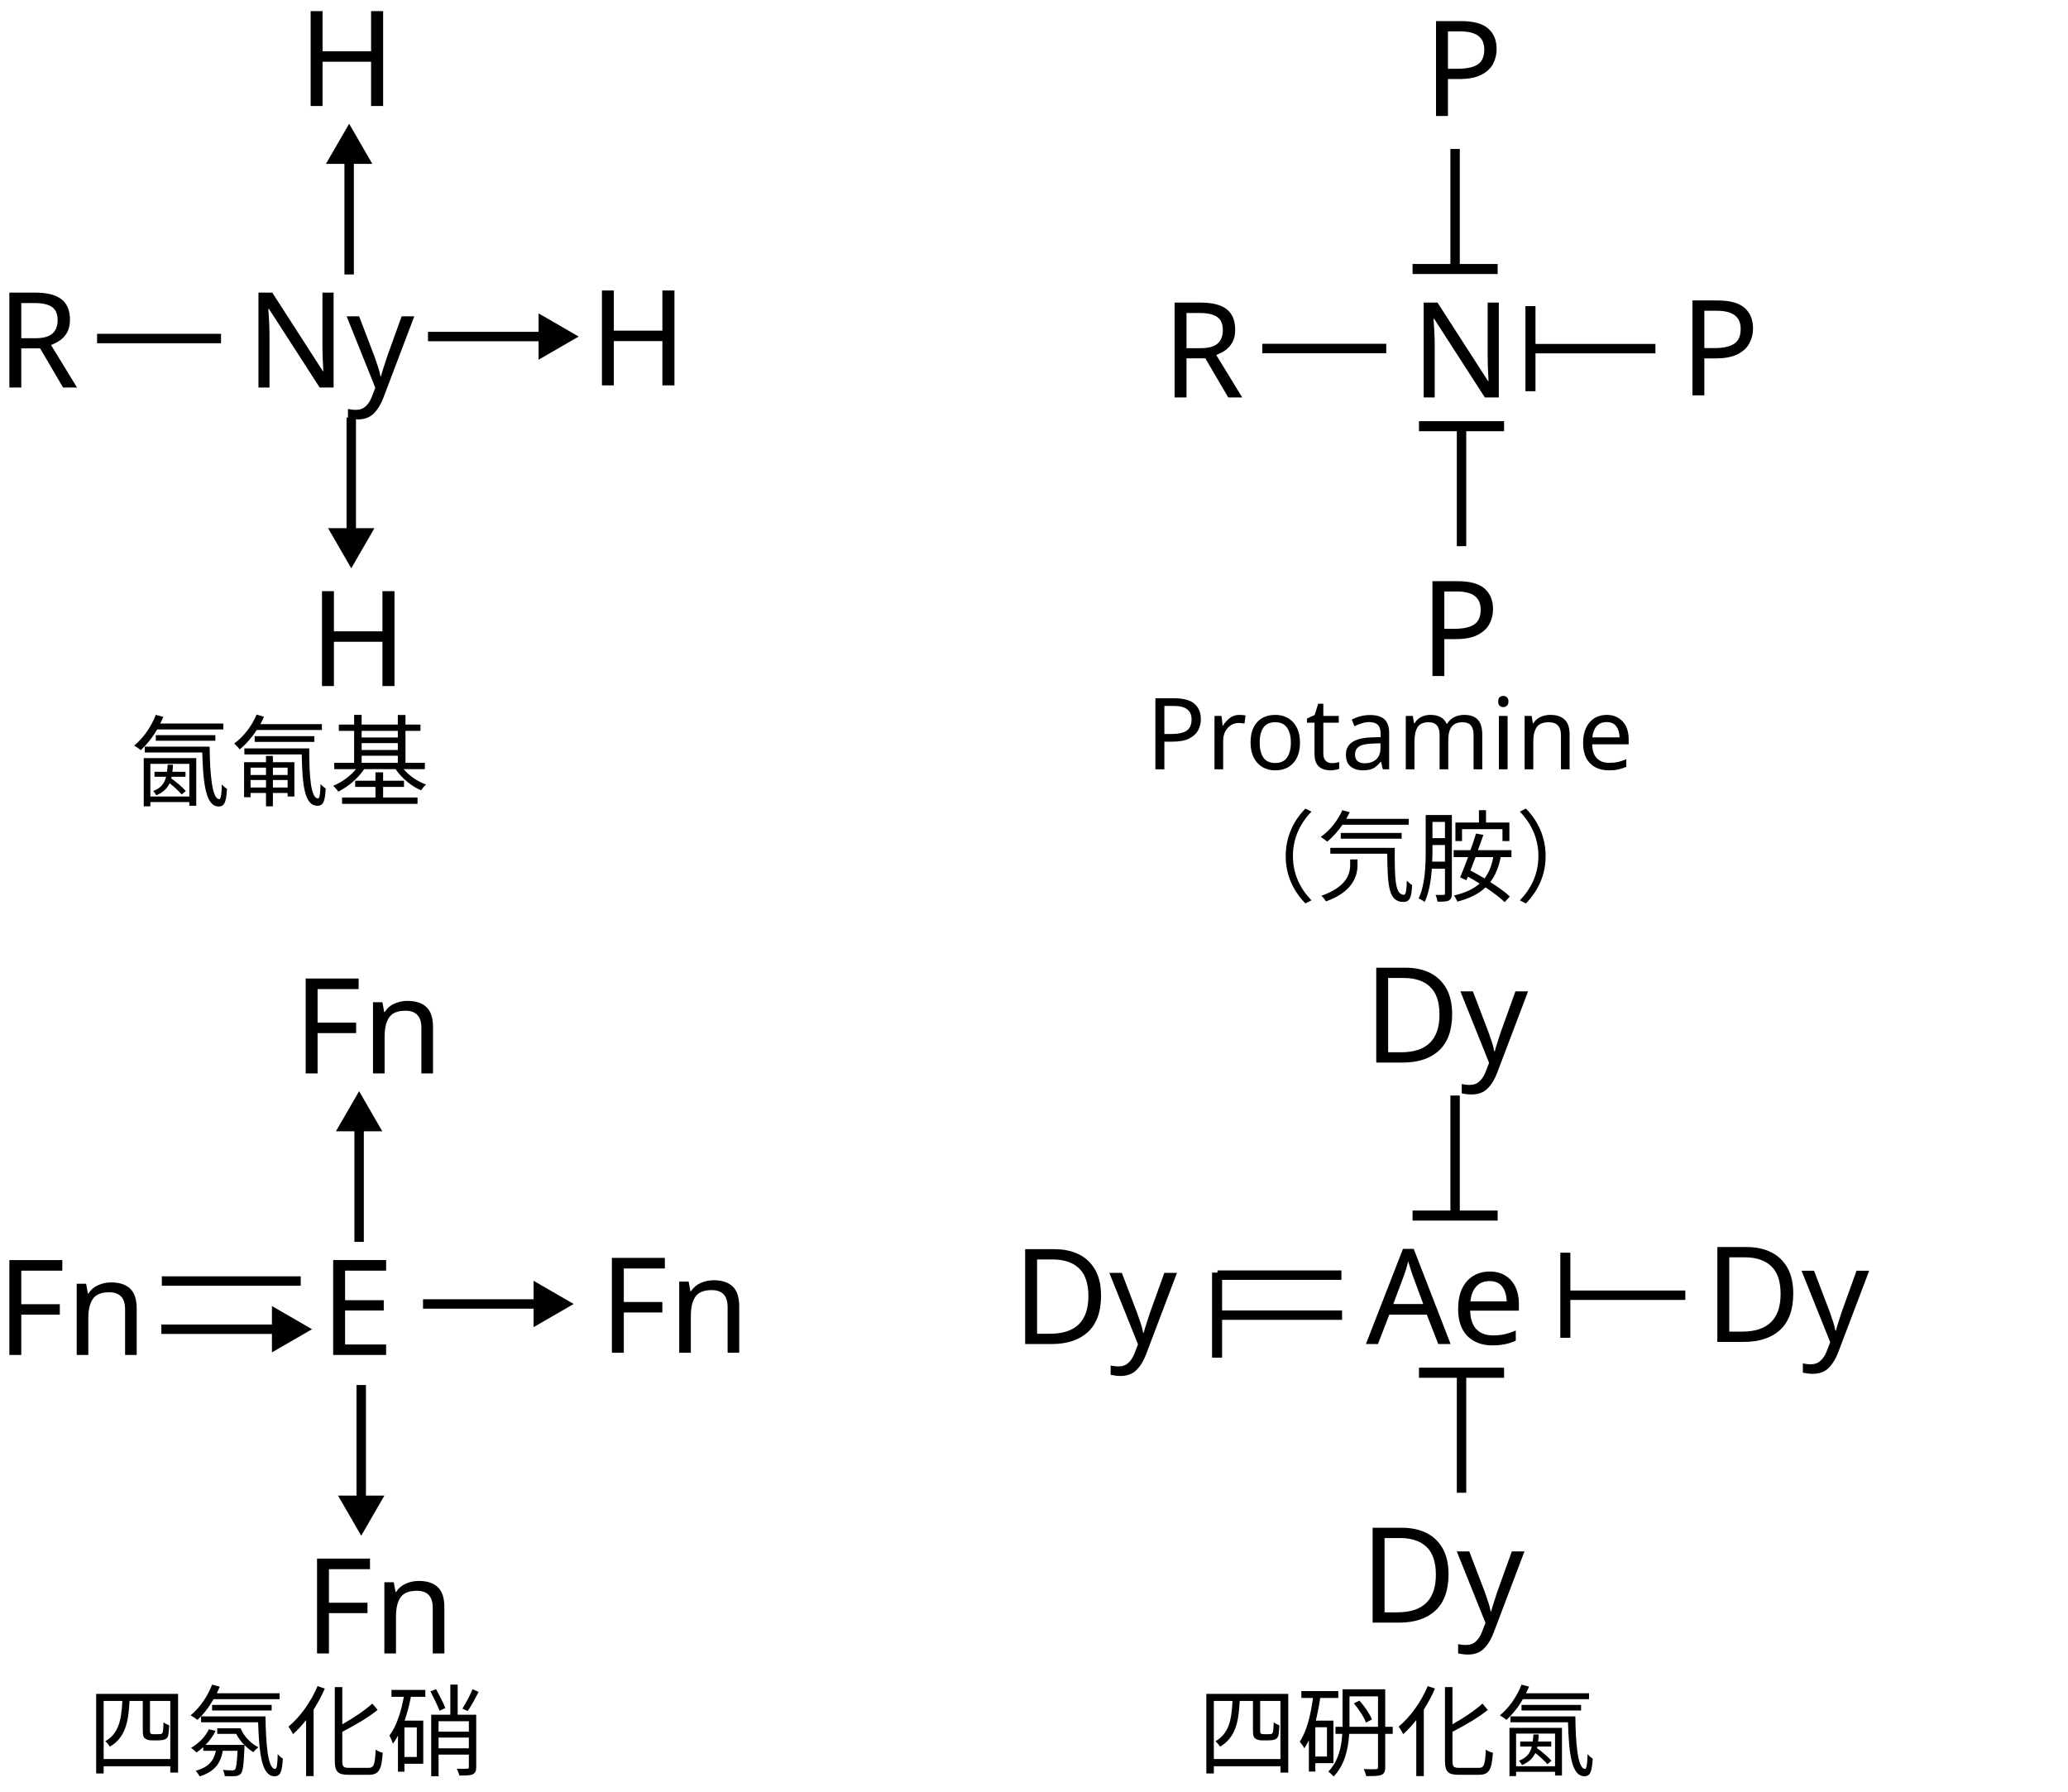
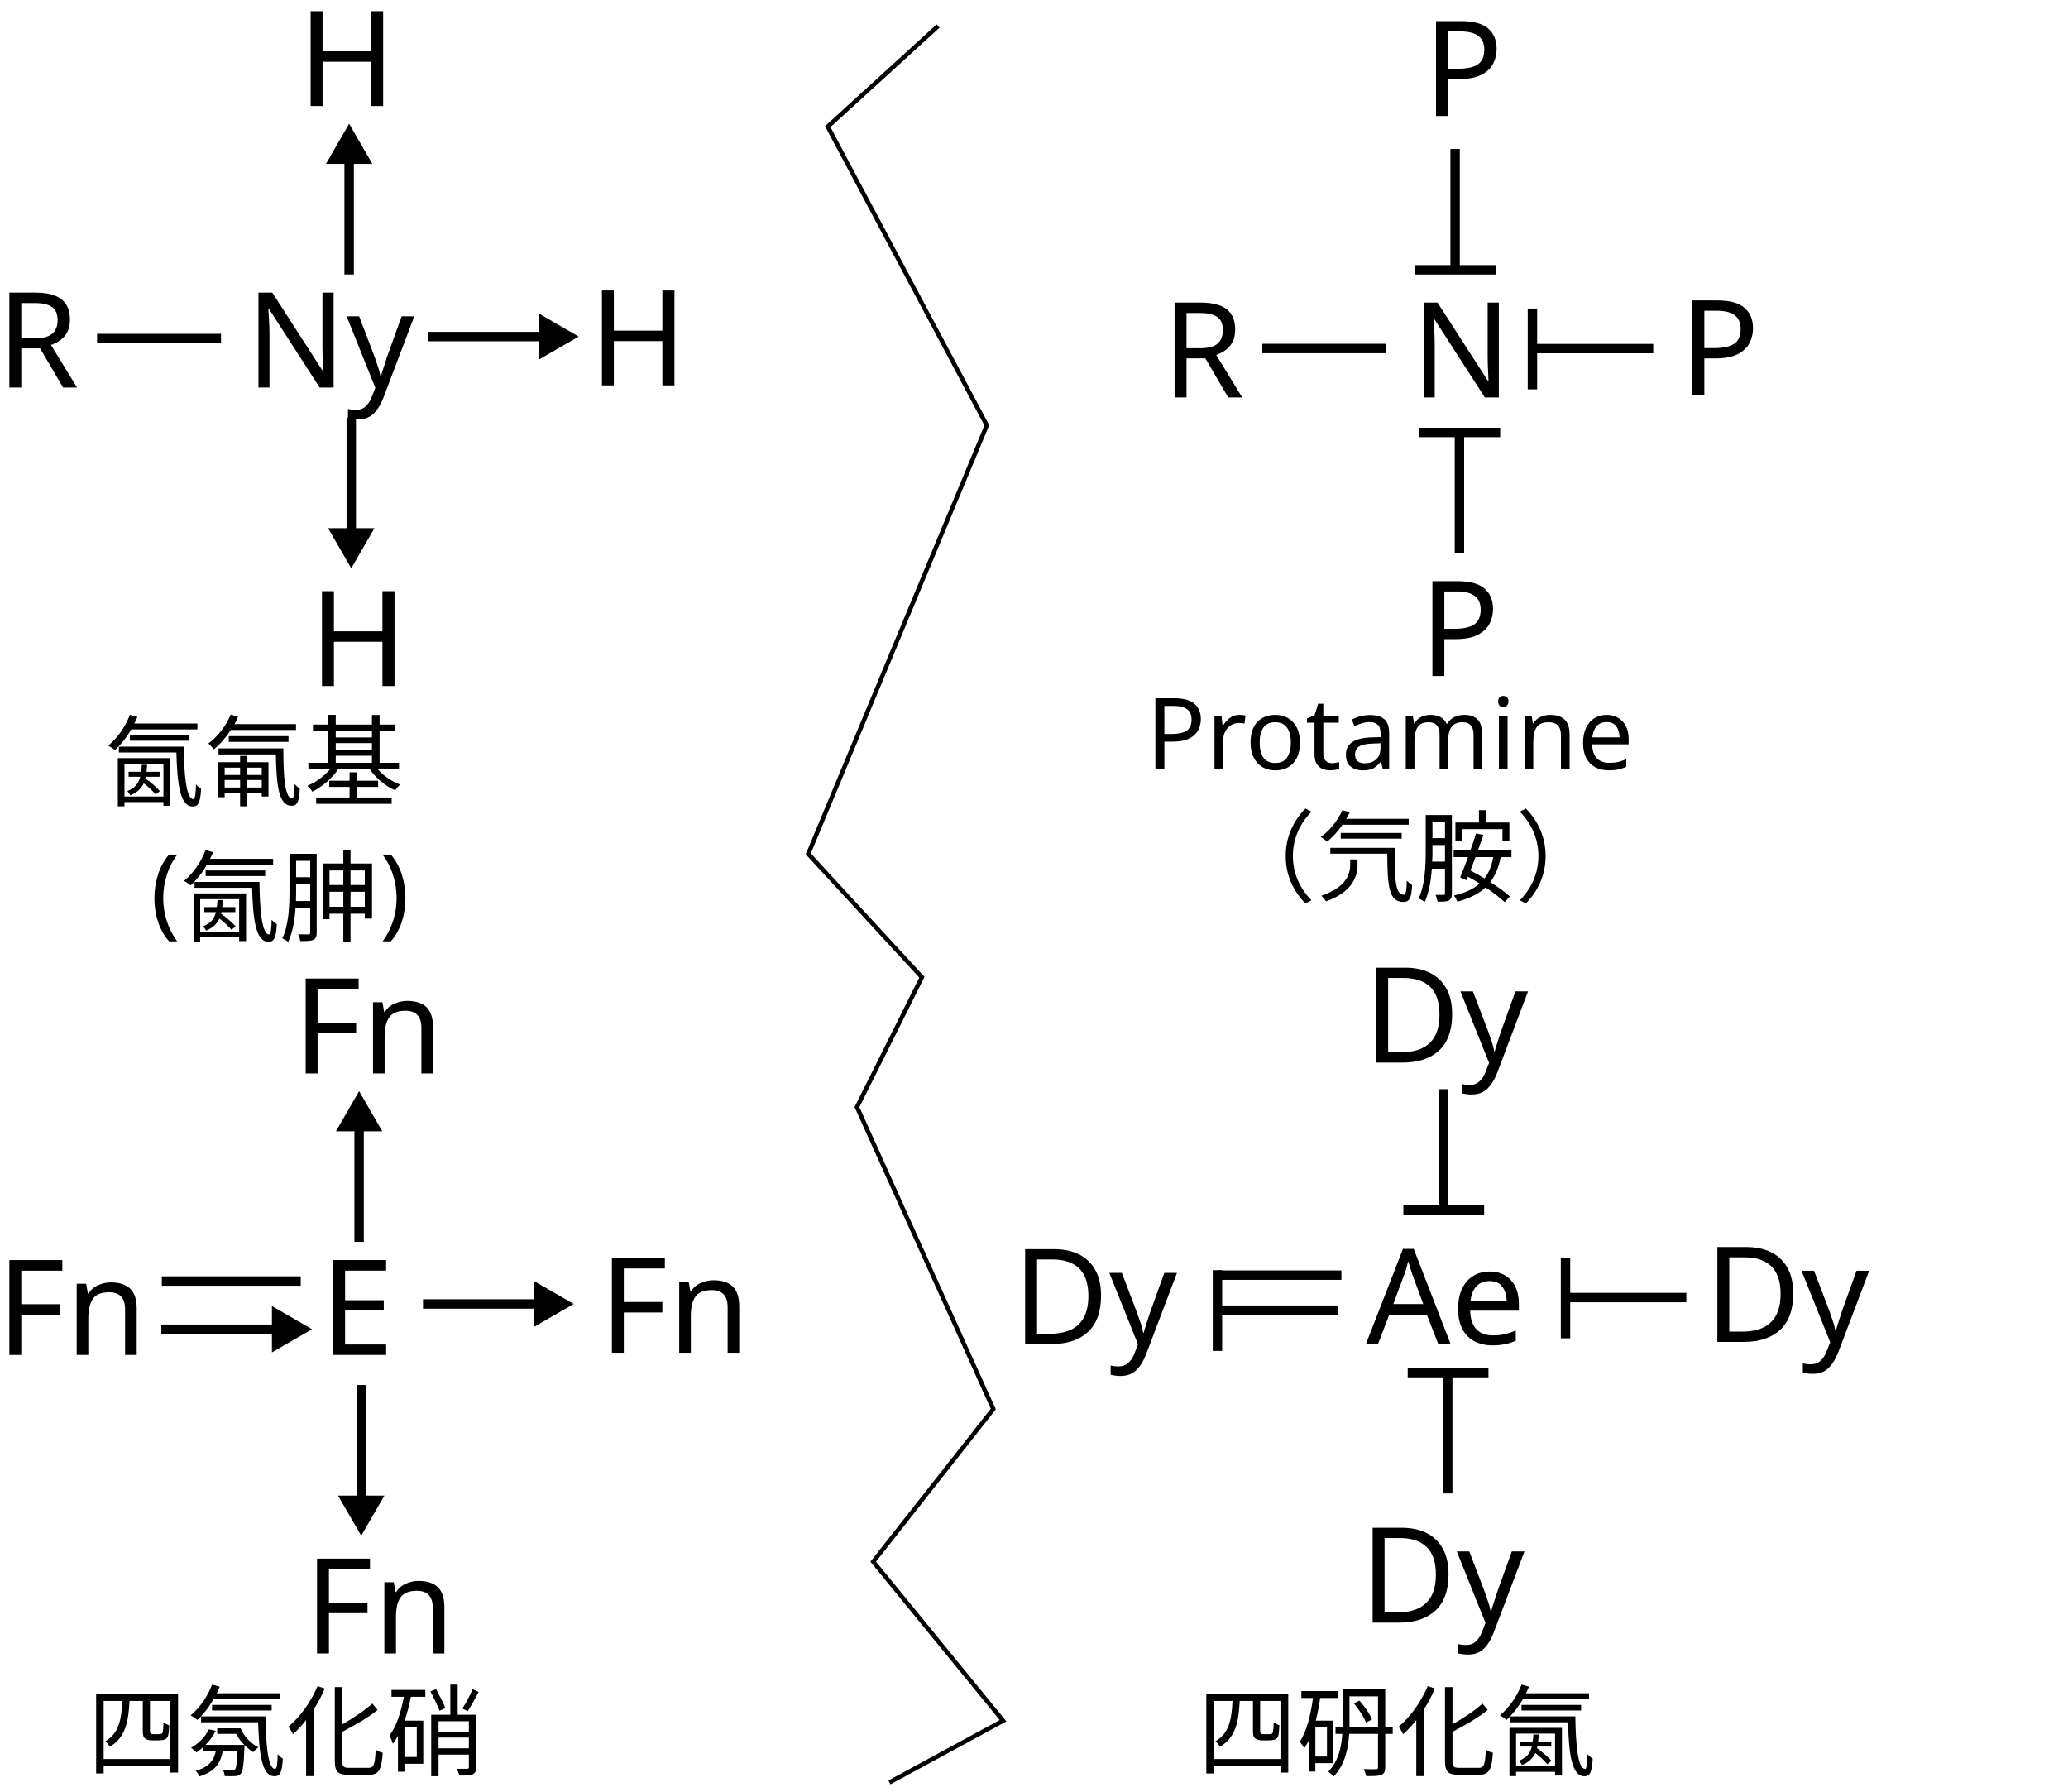
- <svg xmlns="http://www.w3.org/2000/svg" width="219.691mm" height="190.303mm" viewBox="0 0 219.691 190.303" version="1.1" id="svg22753">
+ <svg xmlns="http://www.w3.org/2000/svg" xmlns:xlink="http://www.w3.org/1999/xlink" width="219.691mm" height="190.303mm" viewBox="0 0 219.691 190.303" version="1.1" id="svg22753">
  <defs id="defs22750">
    <marker style="overflow:visible" id="TriangleOutM" refX="0" refY="0" orient="auto">
      <path transform="scale(0.4)" style="fill:context-stroke;fill-rule:evenodd;stroke:context-stroke;stroke-width:1pt" d="M 5.77,0 -2.88,5 V -5 Z" id="path63567" />
    </marker>
    <marker style="overflow:visible" id="marker21756" refX="0" refY="0" orient="auto">
      <path transform="scale(0.4)" style="fill:context-stroke;fill-rule:evenodd;stroke:context-stroke;stroke-width:1pt" d="M 5.77,0 -2.88,5 V -5 Z" id="path21754" />
    </marker>
    <marker style="overflow:visible" id="marker21760" refX="0" refY="0" orient="auto">
      <path transform="scale(0.4)" style="fill:context-stroke;fill-rule:evenodd;stroke:context-stroke;stroke-width:1pt" d="M 5.77,0 -2.88,5 V -5 Z" id="path21758" />
    </marker>
    <marker style="overflow:visible" id="StopL" refX="0" refY="0" orient="auto">
      <path transform="scale(0.8)" style="fill:none;fill-opacity:0.75;fill-rule:evenodd;stroke:context-stroke;stroke-width:1pt" d="M 0,5.65 V -5.65" id="path14279" />
    </marker>
    <marker style="overflow:visible" id="marker21766" refX="0" refY="0" orient="auto">
      <path transform="scale(0.8)" style="fill:none;fill-opacity:0.75;fill-rule:evenodd;stroke:context-stroke;stroke-width:1pt" d="M 0,5.65 V -5.65" id="path21764" />
    </marker>
    <marker style="overflow:visible" id="marker21770" refX="0" refY="0" orient="auto">
      <path transform="scale(0.8)" style="fill:none;fill-opacity:0.75;fill-rule:evenodd;stroke:context-stroke;stroke-width:1pt" d="M 0,5.65 V -5.65" id="path21768" />
    </marker>
  </defs>
  <g id="layer1" transform="translate(15.37877,-75.55966)">
+     <g id="g1820">
+       <path style="fill:none;stroke:#000000;stroke-width:1;stroke-linecap:butt;stroke-linejoin:miter;stroke-miterlimit:4;stroke-dasharray:none;stroke-opacity:1;marker-end:" d="m 139.202,91.383 v 12.747" id="path14028" />
+       <path style="fill:none;stroke:#000000;stroke-width:1;stroke-linecap:butt;stroke-linejoin:miter;stroke-miterlimit:4;stroke-dasharray:none;stroke-opacity:1" d="m 134.95,104.216 c 2.86,0 5.72,0 8.58,0" id="path1654" />
+     </g>
    <path style="fill:none;stroke:#000000;stroke-width:1;stroke-linecap:butt;stroke-linejoin:miter;stroke-miterlimit:4;stroke-dasharray:none;stroke-opacity:1" d="M -5.066,111.517 H 8.101" id="path2219" />
    <text xml:space="preserve" style="font-size:14.111px;line-height:1.25;font-family:sans-serif;letter-spacing:0px;word-spacing:0px;stroke-width:0.265" x="-15.757" y="116.718" id="text3365">
      <tspan id="tspan3363" style="font-size:14.111px;stroke-width:0.265" x="-15.757" y="116.718">R</tspan>
    </text>
    <text xml:space="preserve" style="font-size:14.111px;line-height:1.25;font-family:sans-serif;letter-spacing:0px;word-spacing:0px;stroke-width:0.265" x="16.247" y="86.819" id="text4699">
      <tspan id="tspan4697" style="font-size:14.111px;stroke-width:0.265" x="16.247" y="86.819">H</tspan>
    </text>
    <text xml:space="preserve" style="font-size:14.111px;line-height:1.25;font-family:sans-serif;letter-spacing:0px;word-spacing:0px;stroke-width:0.265" x="10.702" y="116.718" id="text7337">
      <tspan id="tspan7335" style="font-size:14.111px;stroke-width:0.265" x="10.702" y="116.718">Ny</tspan>
    </text>
    <path style="fill:none;stroke:#000000;stroke-width:1;stroke-linecap:butt;stroke-linejoin:miter;stroke-miterlimit:4;stroke-dasharray:none;stroke-opacity:1;marker-end:url(#TriangleOutM)" d="M 21.712,104.712 V 91.545" id="path7985" />
    <path style="fill:none;stroke:#000000;stroke-width:1;stroke-linecap:butt;stroke-linejoin:miter;stroke-miterlimit:4;stroke-dasharray:none;stroke-opacity:1;marker-end:url(#TriangleOutM)" d="m 30.088,111.307 h 13.167" id="path8067" />
    <path style="fill:none;stroke:#000000;stroke-width:1;stroke-linecap:butt;stroke-linejoin:miter;stroke-miterlimit:4;stroke-dasharray:none;stroke-opacity:1;marker-end:url(#TriangleOutM)" d="m 21.937,119.914 v 13.167" id="path8069" />
    <text xml:space="preserve" style="font-size:14.111px;line-height:1.25;font-family:sans-serif;letter-spacing:0px;word-spacing:0px;stroke-width:0.265" x="47.193" y="116.491" id="text8073">
      <tspan id="tspan8071" style="font-size:14.111px;stroke-width:0.265" x="47.193" y="116.491">H</tspan>
    </text>
    <text xml:space="preserve" style="font-size:14.111px;line-height:1.25;font-family:sans-serif;letter-spacing:0px;word-spacing:0px;stroke-width:0.265" x="17.453" y="148.427" id="text8077">
      <tspan id="tspan8075" style="font-size:14.111px;stroke-width:0.265" x="17.453" y="148.427">H</tspan>
    </text>
    <path style="fill:none;stroke:#000000;stroke-width:1;stroke-linecap:butt;stroke-linejoin:miter;stroke-miterlimit:4;stroke-dasharray:none;stroke-opacity:1" d="m 118.72,112.576 h 13.167" id="path8079" />
    <text xml:space="preserve" style="font-size:14.111px;line-height:1.25;font-family:sans-serif;letter-spacing:0px;word-spacing:0px;stroke-width:0.265" x="108.029" y="117.777" id="text8083">
      <tspan id="tspan8081" style="font-size:14.111px;stroke-width:0.265" x="108.029" y="117.777">R</tspan>
    </text>
    <text xml:space="preserve" style="font-size:14.111px;line-height:1.25;font-family:sans-serif;letter-spacing:0px;word-spacing:0px;stroke-width:0.265" x="135.799" y="87.877" id="text8087">
      <tspan id="tspan8085" style="font-size:14.111px;stroke-width:0.265" x="135.799" y="87.877">P</tspan>
    </text>
    <text xml:space="preserve" style="font-size:14.111px;line-height:1.25;font-family:sans-serif;letter-spacing:0px;word-spacing:0px;stroke-width:0.265" x="134.487" y="117.777" id="text8091">
      <tspan id="tspan8089" style="font-size:14.111px;stroke-width:0.265" x="134.487" y="117.777">N</tspan>
    </text>
    <text xml:space="preserve" style="font-size:14.111px;line-height:1.25;font-family:sans-serif;letter-spacing:0px;word-spacing:0px;stroke-width:0.265" x="163.041" y="117.549" id="text8101">
      <tspan id="tspan8099" style="font-size:14.111px;stroke-width:0.265" x="163.041" y="117.549">P</tspan>
    </text>
    <text xml:space="preserve" style="font-size:14.111px;line-height:1.25;font-family:sans-serif;letter-spacing:0px;word-spacing:0px;stroke-width:0.265" x="135.418" y="147.368" id="text8105">
      <tspan id="tspan8103" style="font-size:14.111px;stroke-width:0.265" x="135.418" y="147.368">P</tspan>
    </text>
-     <path style="fill:none;stroke:#000000;stroke-width:1;stroke-linecap:butt;stroke-linejoin:miter;stroke-miterlimit:4;stroke-dasharray:none;stroke-opacity:1;marker-end:url(#StopL)" d="m 139.202,91.383 v 12.747" id="path14028" />
-     <path style="fill:none;stroke:#000000;stroke-width:1;stroke-linecap:butt;stroke-linejoin:miter;stroke-miterlimit:4;stroke-dasharray:none;stroke-opacity:1;marker-end:url(#StopL)" d="M 160.484,112.592 H 147.208" id="path14406" />
-     <path style="fill:none;stroke:#000000;stroke-width:1;stroke-linecap:butt;stroke-linejoin:miter;stroke-miterlimit:4;stroke-dasharray:none;stroke-opacity:1;marker-end:url(#StopL)" d="M 139.885,133.573 V 120.826" id="path14408" />
    <path style="fill:none;stroke:#000000;stroke-width:1;stroke-linecap:butt;stroke-linejoin:miter;stroke-miterlimit:4;stroke-dasharray:none;stroke-opacity:1" d="m 113.957,211.001 h 13.167" id="path23099" />
    <text xml:space="preserve" style="font-size:14.111px;line-height:1.25;font-family:sans-serif;letter-spacing:0px;word-spacing:0px;stroke-width:0.265" x="92.154" y="218.318" id="text23103">
      <tspan id="tspan23101" style="font-size:14.111px;stroke-width:0.265" x="92.154" y="218.318">Dy</tspan>
    </text>
    <text xml:space="preserve" style="font-size:14.111px;line-height:1.25;font-family:sans-serif;letter-spacing:0px;word-spacing:0px;stroke-width:0.265" x="129.45" y="188.419" id="text23107">
      <tspan id="tspan23105" style="font-size:14.111px;stroke-width:0.265" x="129.45" y="188.419">Dy</tspan>
    </text>
    <text xml:space="preserve" style="font-size:14.111px;line-height:1.25;font-family:sans-serif;letter-spacing:0px;word-spacing:0px;stroke-width:0.265" x="129.725" y="218.318" id="text23111">
      <tspan id="tspan23109" style="font-size:14.111px;stroke-width:0.265" x="129.725" y="218.318">Ae</tspan>
    </text>
    <text xml:space="preserve" style="font-size:14.111px;line-height:1.25;font-family:sans-serif;letter-spacing:0px;word-spacing:0px;stroke-width:0.265" x="165.687" y="218.091" id="text23115">
      <tspan id="tspan23113" style="font-size:14.111px;stroke-width:0.265" x="165.687" y="218.091">Dy</tspan>
    </text>
    <text xml:space="preserve" style="font-size:14.111px;line-height:1.25;font-family:sans-serif;letter-spacing:0px;word-spacing:0px;stroke-width:0.265" x="129.068" y="247.91" id="text23119">
      <tspan id="tspan23117" style="font-size:14.111px;stroke-width:0.265" x="129.068" y="247.91">Dy</tspan>
    </text>
-     <path style="fill:none;stroke:#000000;stroke-width:1;stroke-linecap:butt;stroke-linejoin:miter;stroke-miterlimit:4;stroke-dasharray:none;stroke-opacity:1;marker-end:url(#StopL)" d="m 139.202,191.925 v 12.747" id="path23121" />
-     <path style="fill:none;stroke:#000000;stroke-width:1;stroke-linecap:butt;stroke-linejoin:miter;stroke-miterlimit:4;stroke-dasharray:none;stroke-opacity:1;marker-end:url(#StopL)" d="M 163.659,213.134 H 150.912" id="path23123" />
-     <path style="fill:none;stroke:#000000;stroke-width:1;stroke-linecap:butt;stroke-linejoin:miter;stroke-miterlimit:4;stroke-dasharray:none;stroke-opacity:1;marker-end:url(#StopL)" d="M 139.885,234.114 V 221.367" id="path23125" />
-     <path style="fill:none;stroke:#000000;stroke-width:1;stroke-linecap:butt;stroke-linejoin:miter;stroke-miterlimit:4;stroke-dasharray:none;stroke-opacity:1;marker-end:url(#StopL)" d="M 127.192,215.25 H 113.916" id="path25895" />
    <path style="fill:none;stroke:#000000;stroke-width:1;stroke-linecap:butt;stroke-linejoin:miter;stroke-miterlimit:4;stroke-dasharray:none;stroke-opacity:1" d="M 1.813,211.627 H 16.568" id="path26322" />
    <text xml:space="preserve" style="font-size:14.111px;line-height:1.25;font-family:sans-serif;letter-spacing:0px;word-spacing:0px;stroke-width:0.265" x="-15.757" y="219.474" id="text26326">
      <tspan id="tspan26324" style="font-size:14.111px;stroke-width:0.265" x="-15.757" y="219.474">Fn</tspan>
    </text>
    <text xml:space="preserve" style="font-size:14.111px;line-height:1.25;font-family:sans-serif;letter-spacing:0px;word-spacing:0px;stroke-width:0.265" x="15.718" y="189.575" id="text26330">
      <tspan id="tspan26328" style="font-size:14.111px;stroke-width:0.265" x="15.718" y="189.575">Fn</tspan>
    </text>
    <text xml:space="preserve" style="font-size:14.111px;line-height:1.25;font-family:sans-serif;letter-spacing:0px;word-spacing:0px;stroke-width:0.265" x="18.639" y="219.474" id="text26334">
      <tspan id="tspan26332" style="font-size:14.111px;stroke-width:0.265" x="18.639" y="219.474">E</tspan>
    </text>
    <path style="fill:none;stroke:#000000;stroke-width:1;stroke-linecap:butt;stroke-linejoin:miter;stroke-miterlimit:4;stroke-dasharray:none;stroke-opacity:1;marker-end:url(#TriangleOutM)" d="M 22.771,207.468 V 194.301" id="path26336" />
    <path style="fill:none;stroke:#000000;stroke-width:1;stroke-linecap:butt;stroke-linejoin:miter;stroke-miterlimit:4;stroke-dasharray:none;stroke-opacity:1;marker-end:url(#TriangleOutM)" d="m 29.559,214.063 h 13.167" id="path26338" />
    <path style="fill:none;stroke:#000000;stroke-width:1;stroke-linecap:butt;stroke-linejoin:miter;stroke-miterlimit:4;stroke-dasharray:none;stroke-opacity:1;marker-end:url(#TriangleOutM)" d="m 22.995,222.67 v 13.167" id="path26340" />
    <text xml:space="preserve" style="font-size:14.111px;line-height:1.25;font-family:sans-serif;letter-spacing:0px;word-spacing:0px;stroke-width:0.265" x="48.251" y="219.246" id="text26344">
      <tspan id="tspan26342" style="font-size:14.111px;stroke-width:0.265" x="48.251" y="219.246">Fn</tspan>
    </text>
    <text xml:space="preserve" style="font-size:14.111px;line-height:1.25;font-family:sans-serif;letter-spacing:0px;word-spacing:0px;stroke-width:0.265" x="16.924" y="251.182" id="text26348">
      <tspan id="tspan26346" style="font-size:14.111px;stroke-width:0.265" x="16.924" y="251.182">Fn</tspan>
    </text>
    <path style="fill:none;stroke:#000000;stroke-width:1;stroke-linecap:butt;stroke-linejoin:miter;stroke-miterlimit:4;stroke-dasharray:none;stroke-opacity:1;marker-end:url(#TriangleOutM)" d="M 1.761,216.745 H 14.928" id="path30242" />
    <text xml:space="preserve" style="font-size:10.583px;line-height:1.25;font-family:sans-serif;letter-spacing:0px;word-spacing:0px;stroke-width:0.265" x="139.866" y="263.38" id="text30385">
      <tspan style="font-size:10.583px;text-align:center;text-anchor:middle;stroke-width:0.265" x="139.866" y="263.38" id="tspan30383">四砃化氤</tspan>
    </text>
    <text xml:space="preserve" style="font-size:10.583px;line-height:1.25;font-family:sans-serif;letter-spacing:0px;word-spacing:0px;stroke-width:0.265" x="21.929" y="263.38" id="text31152">
      <tspan style="font-size:10.583px;text-align:center;text-anchor:middle;stroke-width:0.265" x="21.929" y="263.38" id="tspan31150">四氛化硝</tspan>
    </text>
    <text xml:space="preserve" style="font-size:10.583px;line-height:1.25;font-family:sans-serif;letter-spacing:0px;word-spacing:0px;stroke-width:0.265" x="21.24" y="160.378" id="text31924">
      <tspan style="font-size:10.583px;text-align:center;text-anchor:middle;stroke-width:0.265" x="21.24" y="160.378" id="tspan31922">氤氠基</tspan>
+       <tspan style="font-size:10.583px;text-align:center;text-anchor:middle;stroke-width:0.265" x="21.24" y="173.873" id="tspan186843">(氤胂)</tspan>
    </text>
    <text xml:space="preserve" style="font-size:10.583px;line-height:1.25;font-family:sans-serif;letter-spacing:0px;word-spacing:0px;stroke-width:0.265" x="141.894" y="157.274" id="text32280">
      <tspan style="font-size:10.583px;text-align:center;text-anchor:middle;stroke-width:0.265" x="141.894" y="157.274" id="tspan32278">Protamine</tspan>
      <tspan style="font-size:10.583px;text-align:center;text-anchor:middle;stroke-width:0.265" x="141.894" y="170.503" id="tspan38134">（氕胺）</tspan>
    </text>
+     <path style="fill:none;stroke:#000000;stroke-width:0.465;stroke-linecap:butt;stroke-linejoin:miter;stroke-opacity:1;stroke-miterlimit:4;stroke-dasharray:none" d="m 84.281,78.318 -11.725,10.69 16.897,31.726 -18.966,45.52 12.07,13.104 -6.897,13.794 14.483,32.071 -12.759,16.208 13.794,16.897 -12.07,6.552" id="path187915" />
+     <use x="0" y="0" xlink:href="#g1820" id="use1822" transform="rotate(90,139.1249,112.5084)" width="100%" height="100%" />
+     <use x="0" y="0" xlink:href="#g1820" id="use2041" transform="matrix(1,0,0,-1,0.4608396,225.7081)" width="100%" height="100%" />
+     <use x="0" y="0" xlink:href="#g1820" id="use2283" transform="translate(-1.244401,99.8632)" width="100%" height="100%" />
+     <use x="0" y="0" xlink:href="#use1822" id="use2285" transform="translate(3.515137,100.7965)" width="100%" height="100%" />
+     <use x="0" y="0" xlink:href="#use2041" id="use2287" transform="translate(-1.244401,99.8632)" width="100%" height="100%" />
+     <use x="0" y="0" xlink:href="#use2285" id="use2369" transform="translate(-36.97571,1.341633)" width="100%" height="100%" />
  </g>
</svg>
